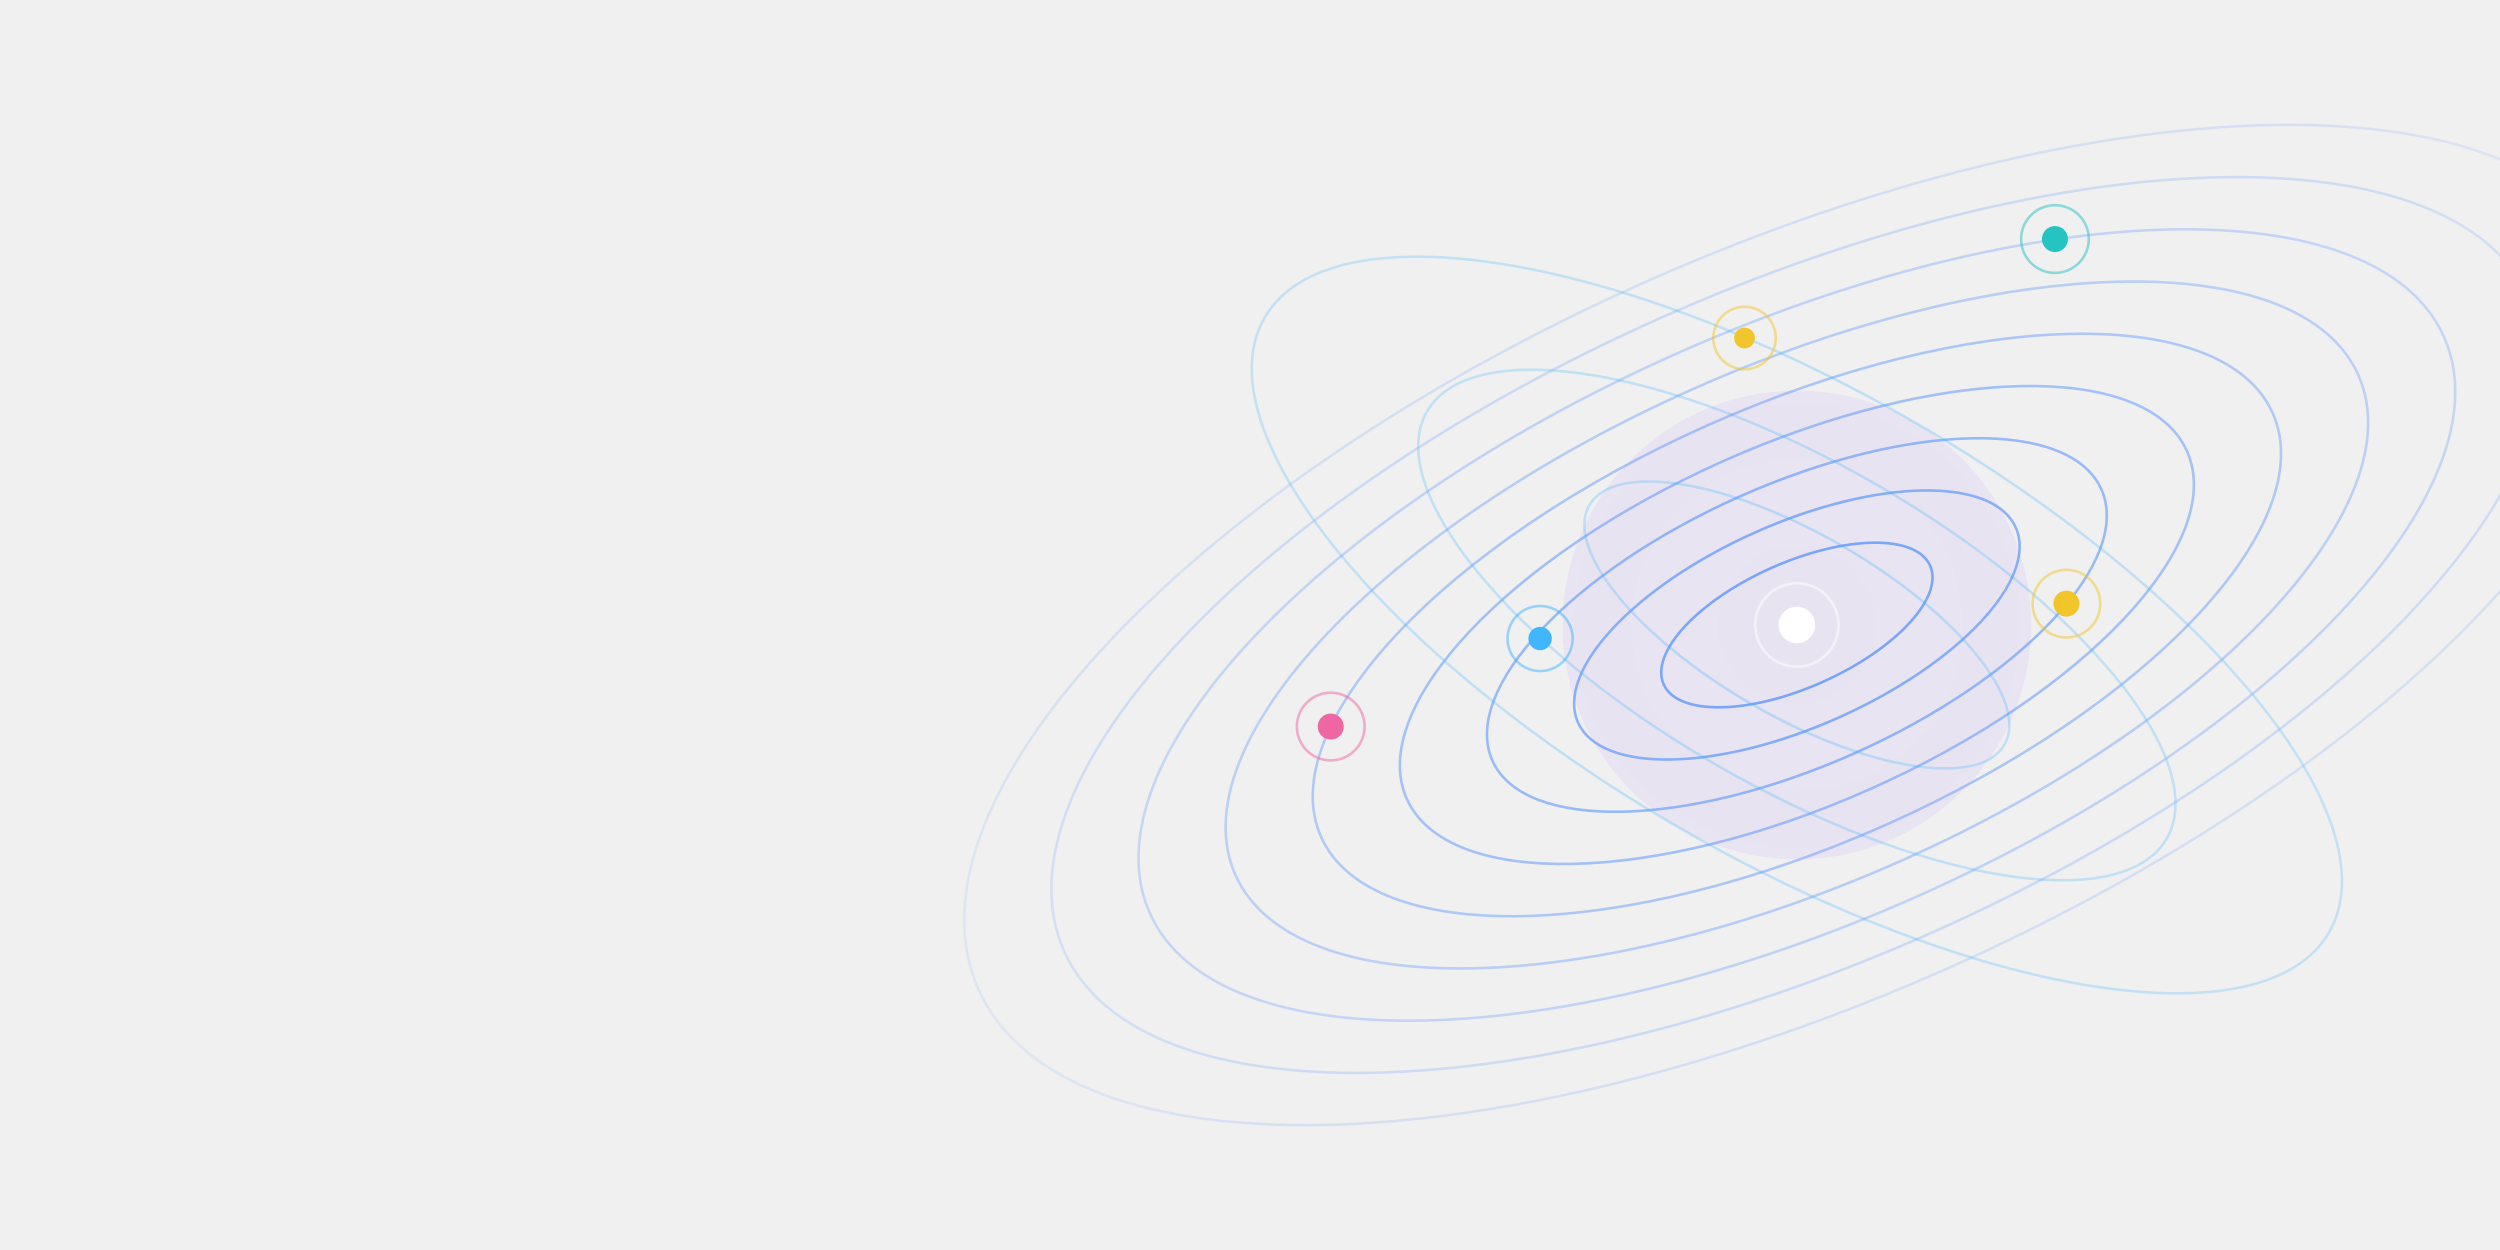
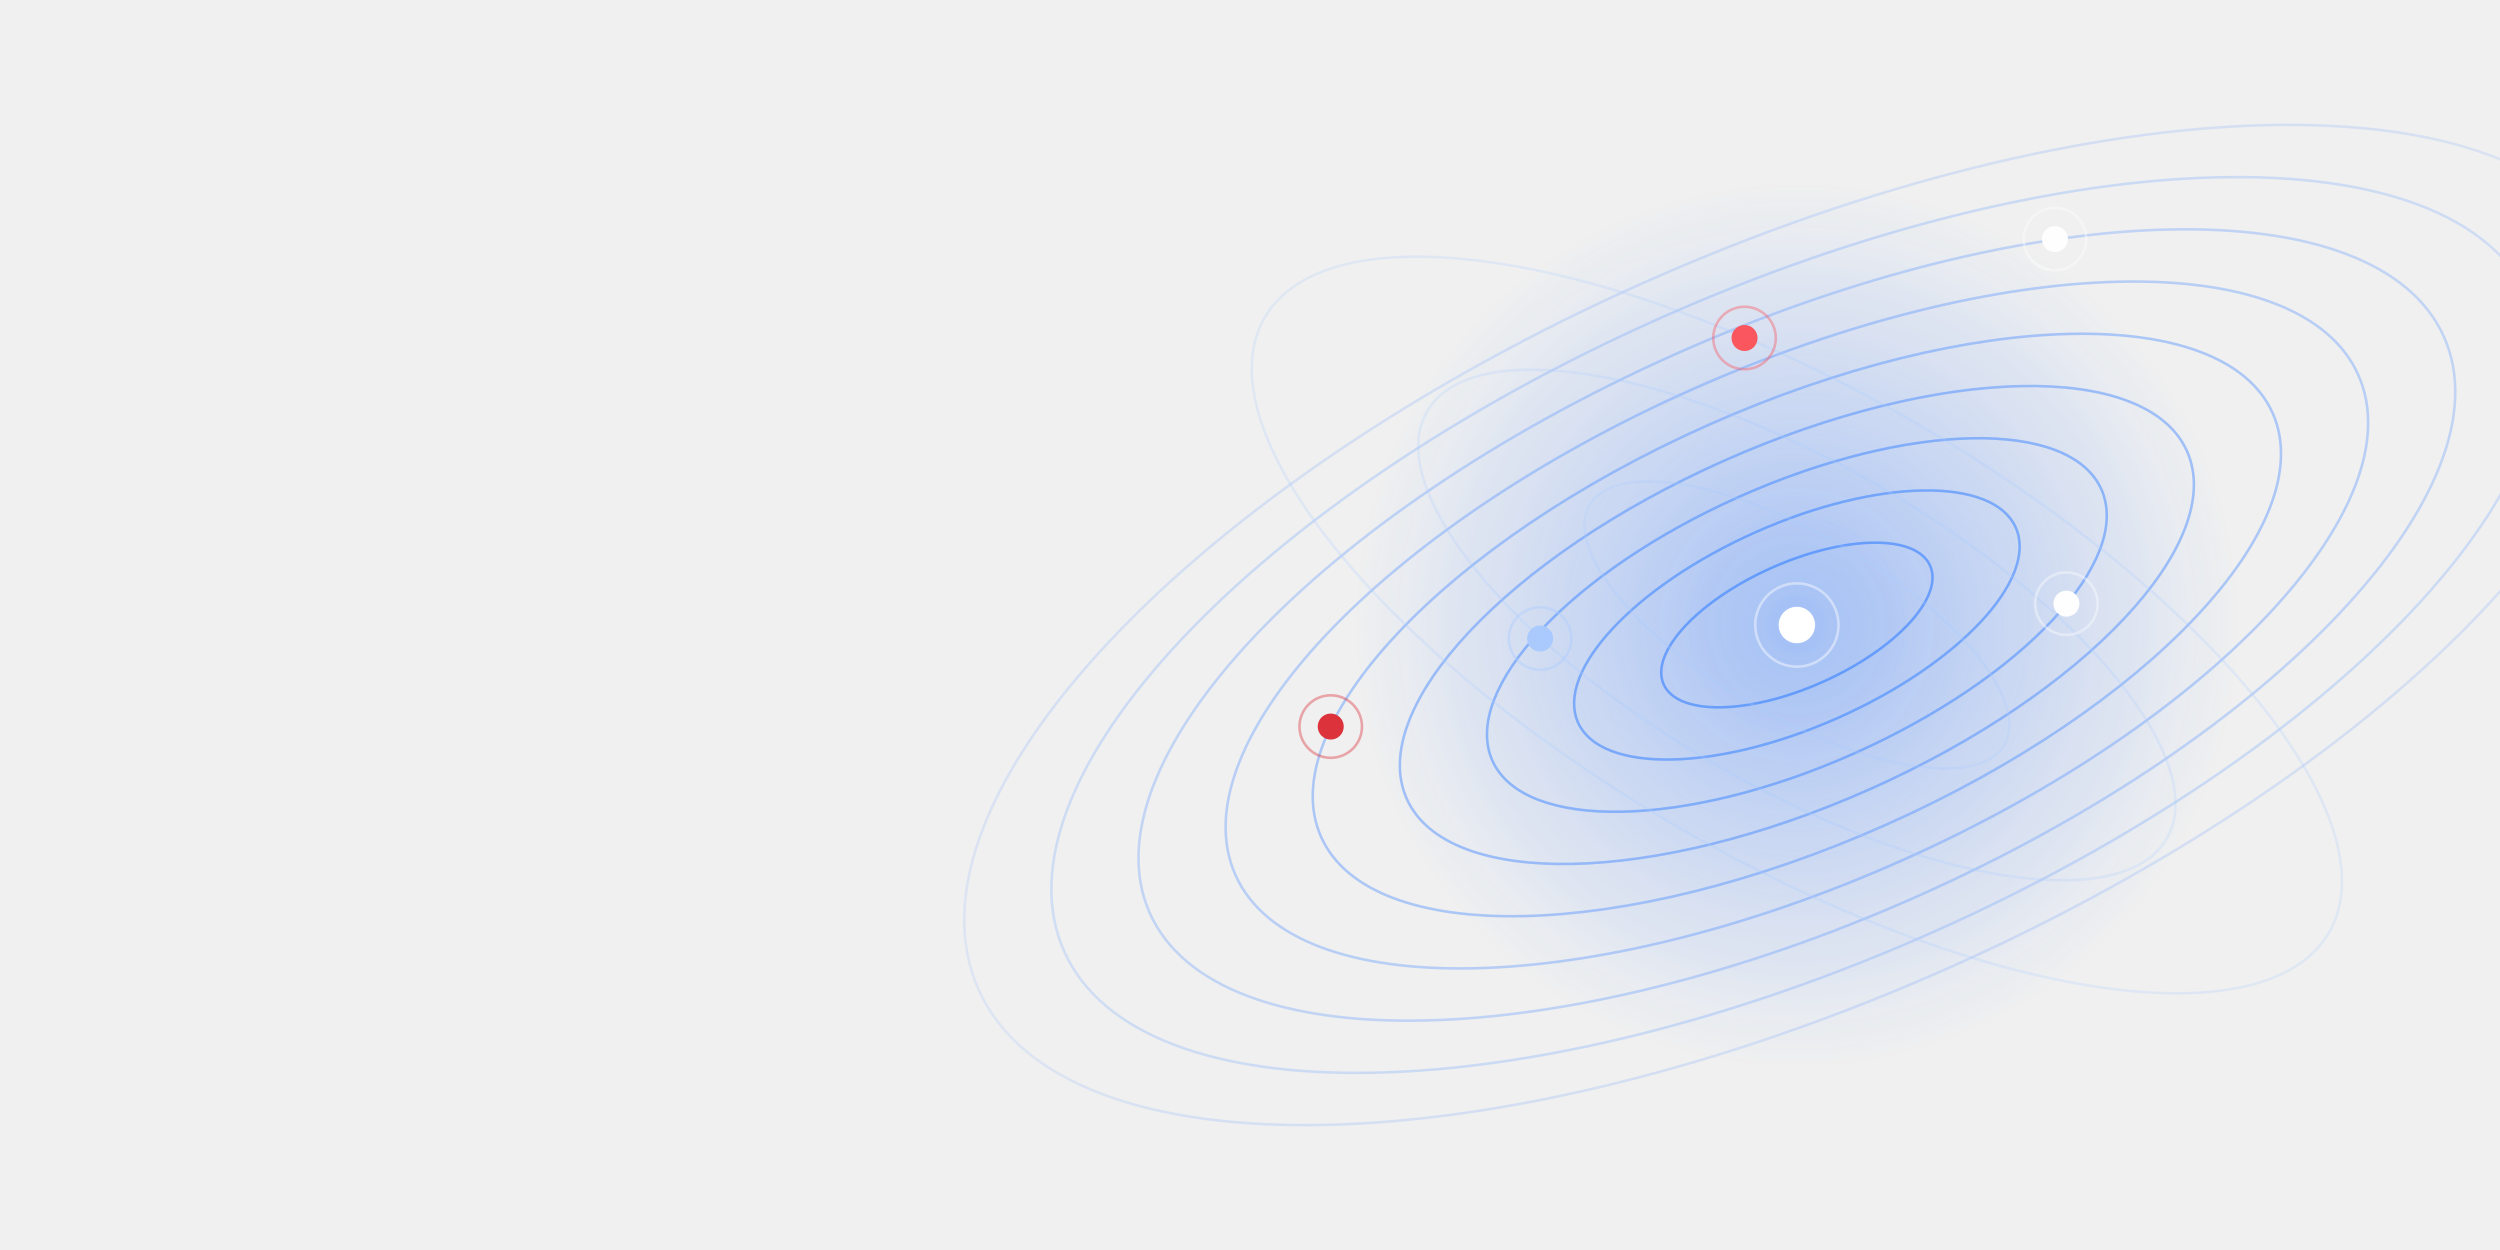
<svg xmlns="http://www.w3.org/2000/svg" viewBox="0 0 960 480" fill="none">
  <defs>
    <radialGradient id="g" gradientUnits="userSpaceOnUse" cx="690" cy="240" r="470">
      <stop offset="0" stop-color="#fff" />
-       <stop offset=".6" stop-color="#fff" stop-opacity=".8" />
+       <stop offset=".62" stop-color="#fff" stop-opacity=".85" />
      <stop offset="1" stop-color="#fff" stop-opacity="0" />
    </radialGradient>
    <mask id="m" maskUnits="userSpaceOnUse" x="0" y="0" width="960" height="480">
      <rect width="960" height="480" fill="url(#g)" />
    </mask>
  </defs>
  <g mask="url(#m)">
-     <circle cx="690" cy="240" r="90" fill="#a56eff" fill-opacity=".10" />
-     <ellipse cx="690" cy="240" rx="56" ry="24" transform="rotate(-24 690 240)" stroke="#4589ff" stroke-opacity="0.70" />
-     <ellipse cx="690" cy="240" rx="92" ry="39" transform="rotate(-24 690 240)" stroke="#4589ff" stroke-opacity="0.64" />
-     <ellipse cx="690" cy="240" rx="128" ry="54" transform="rotate(-24 690 240)" stroke="#4589ff" stroke-opacity="0.57" />
-     <ellipse cx="690" cy="240" rx="164" ry="69" transform="rotate(-24 690 240)" stroke="#4589ff" stroke-opacity="0.50" />
-     <ellipse cx="690" cy="240" rx="200" ry="84" transform="rotate(-24 690 240)" stroke="#4589ff" stroke-opacity="0.44" />
-     <ellipse cx="690" cy="240" rx="236" ry="99" transform="rotate(-24 690 240)" stroke="#4589ff" stroke-opacity="0.37" />
-     <ellipse cx="690" cy="240" rx="272" ry="114" transform="rotate(-24 690 240)" stroke="#4589ff" stroke-opacity="0.31" />
-     <ellipse cx="690" cy="240" rx="308" ry="129" transform="rotate(-24 690 240)" stroke="#4589ff" stroke-opacity="0.24" />
-     <ellipse cx="690" cy="240" rx="344" ry="144" transform="rotate(-24 690 240)" stroke="#4589ff" stroke-opacity="0.18" />
-     <ellipse cx="690" cy="240" rx="92" ry="35" transform="rotate(30 690 240)" stroke="#33b1ff" stroke-opacity=".28" />
-     <ellipse cx="690" cy="240" rx="164" ry="62" transform="rotate(30 690 240)" stroke="#33b1ff" stroke-opacity=".28" />
-     <ellipse cx="690" cy="240" rx="236" ry="90" transform="rotate(30 690 240)" stroke="#33b1ff" stroke-opacity=".28" />
-     <circle cx="793.5" cy="231.8" r="5" fill="#f1c21b" />
-     <circle cx="793.5" cy="231.8" r="13" stroke="#f1c21b" stroke-opacity=".5" />
-     <circle cx="511" cy="279" r="5" fill="#ee5396" />
-     <circle cx="511" cy="279" r="13" stroke="#ee5396" stroke-opacity=".5" />
-     <circle cx="591.4" cy="245.2" r="4.5" fill="#33b1ff" />
-     <circle cx="591.4" cy="245.2" r="12.5" stroke="#33b1ff" stroke-opacity=".5" />
-     <circle cx="789.1" cy="91.8" r="5" fill="#08bdba" />
-     <circle cx="789.1" cy="91.8" r="13" stroke="#08bdba" stroke-opacity=".5" />
-     <circle cx="669.9" cy="129.8" r="4" fill="#f1c21b" />
-     <circle cx="669.9" cy="129.8" r="12" stroke="#f1c21b" stroke-opacity=".5" />
-     <circle cx="690" cy="240" r="7" fill="#fff" />
-     <circle cx="690" cy="240" r="16" stroke="#fff" stroke-opacity=".5" />
+     <defs>
+       <radialGradient id="o">
+         <stop offset="0" stop-color="#0f62fe" stop-opacity=".35" />
+         <stop offset="1" stop-color="#0f62fe" stop-opacity="0" />
+       </radialGradient>
+     </defs>
+     <circle cx="690" cy="240" r="170" fill="url(#o)" />
+     <ellipse cx="690" cy="240" rx="56" ry="24" transform="rotate(-24 690 240)" fill="none" stroke="#4589ff" stroke-opacity="0.70" />
+     <ellipse cx="690" cy="240" rx="92" ry="39" transform="rotate(-24 690 240)" fill="none" stroke="#4589ff" stroke-opacity="0.64" />
+     <ellipse cx="690" cy="240" rx="128" ry="54" transform="rotate(-24 690 240)" fill="none" stroke="#4589ff" stroke-opacity="0.57" />
+     <ellipse cx="690" cy="240" rx="164" ry="69" transform="rotate(-24 690 240)" fill="none" stroke="#4589ff" stroke-opacity="0.50" />
+     <ellipse cx="690" cy="240" rx="200" ry="84" transform="rotate(-24 690 240)" fill="none" stroke="#4589ff" stroke-opacity="0.44" />
+     <ellipse cx="690" cy="240" rx="236" ry="99" transform="rotate(-24 690 240)" fill="none" stroke="#4589ff" stroke-opacity="0.37" />
+     <ellipse cx="690" cy="240" rx="272" ry="114" transform="rotate(-24 690 240)" fill="none" stroke="#4589ff" stroke-opacity="0.31" />
+     <ellipse cx="690" cy="240" rx="308" ry="129" transform="rotate(-24 690 240)" fill="none" stroke="#4589ff" stroke-opacity="0.24" />
+     <ellipse cx="690" cy="240" rx="344" ry="144" transform="rotate(-24 690 240)" fill="none" stroke="#4589ff" stroke-opacity="0.18" />
+     <ellipse cx="690" cy="240" rx="92" ry="35" transform="rotate(30 690 240)" fill="none" stroke="#a6c8ff" stroke-opacity=".26" />
+     <ellipse cx="690" cy="240" rx="164" ry="62" transform="rotate(30 690 240)" fill="none" stroke="#a6c8ff" stroke-opacity=".26" />
+     <ellipse cx="690" cy="240" rx="236" ry="90" transform="rotate(30 690 240)" fill="none" stroke="#a6c8ff" stroke-opacity=".26" />
+     <circle cx="793.5" cy="231.8" r="5" fill="#ffffff" />
+     <circle cx="793.5" cy="231.8" r="12" fill="none" stroke="#ffffff" stroke-opacity="0.4" stroke-width="1" />
+     <circle cx="511" cy="279" r="5" fill="#da1e28" />
+     <circle cx="511" cy="279" r="12" fill="none" stroke="#da1e28" stroke-opacity="0.4" stroke-width="1" />
+     <circle cx="591.4" cy="245.2" r="5" fill="#a6c8ff" />
+     <circle cx="591.4" cy="245.2" r="12" fill="none" stroke="#a6c8ff" stroke-opacity="0.4" stroke-width="1" />
+     <circle cx="789.1" cy="91.8" r="5" fill="#ffffff" />
+     <circle cx="789.1" cy="91.8" r="12" fill="none" stroke="#ffffff" stroke-opacity="0.4" stroke-width="1" />
+     <circle cx="669.9" cy="129.8" r="5" fill="#fa4d56" />
+     <circle cx="669.9" cy="129.8" r="12" fill="none" stroke="#fa4d56" stroke-opacity="0.4" stroke-width="1" />
+     <circle cx="690" cy="240" r="7" fill="#ffffff" />
+     <circle cx="690" cy="240" r="16" fill="none" stroke="#ffffff" stroke-opacity="0.45" stroke-width="1" />
  </g>
</svg>
